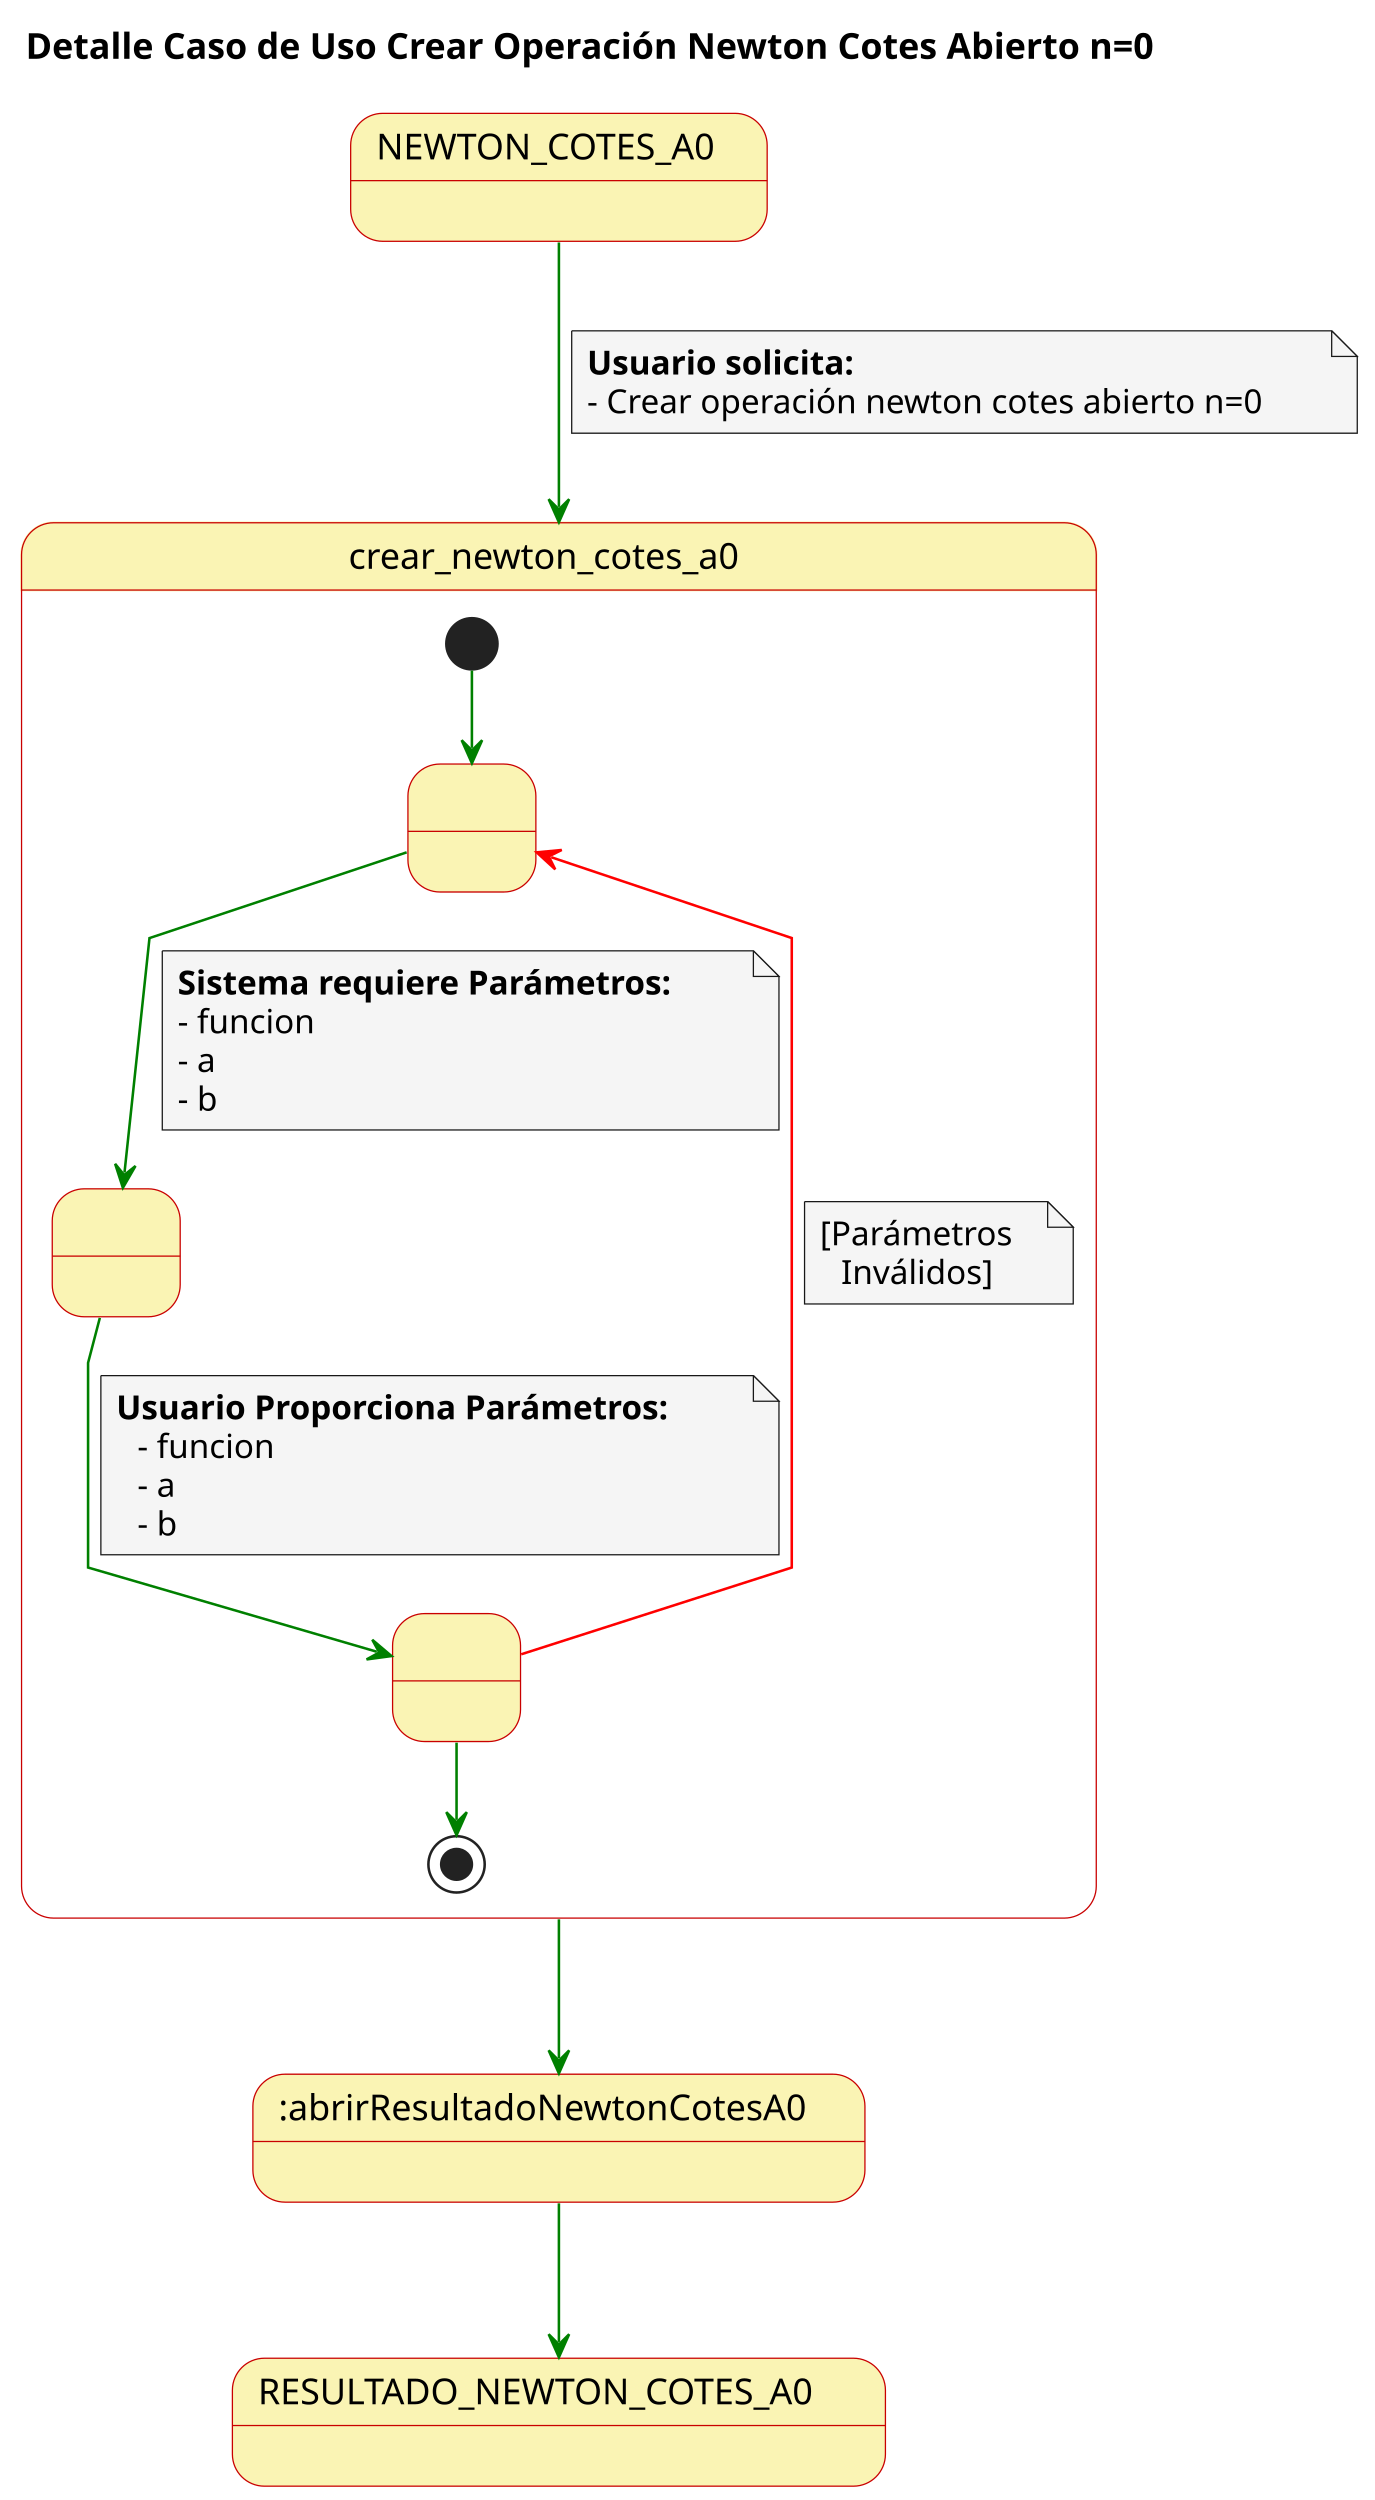
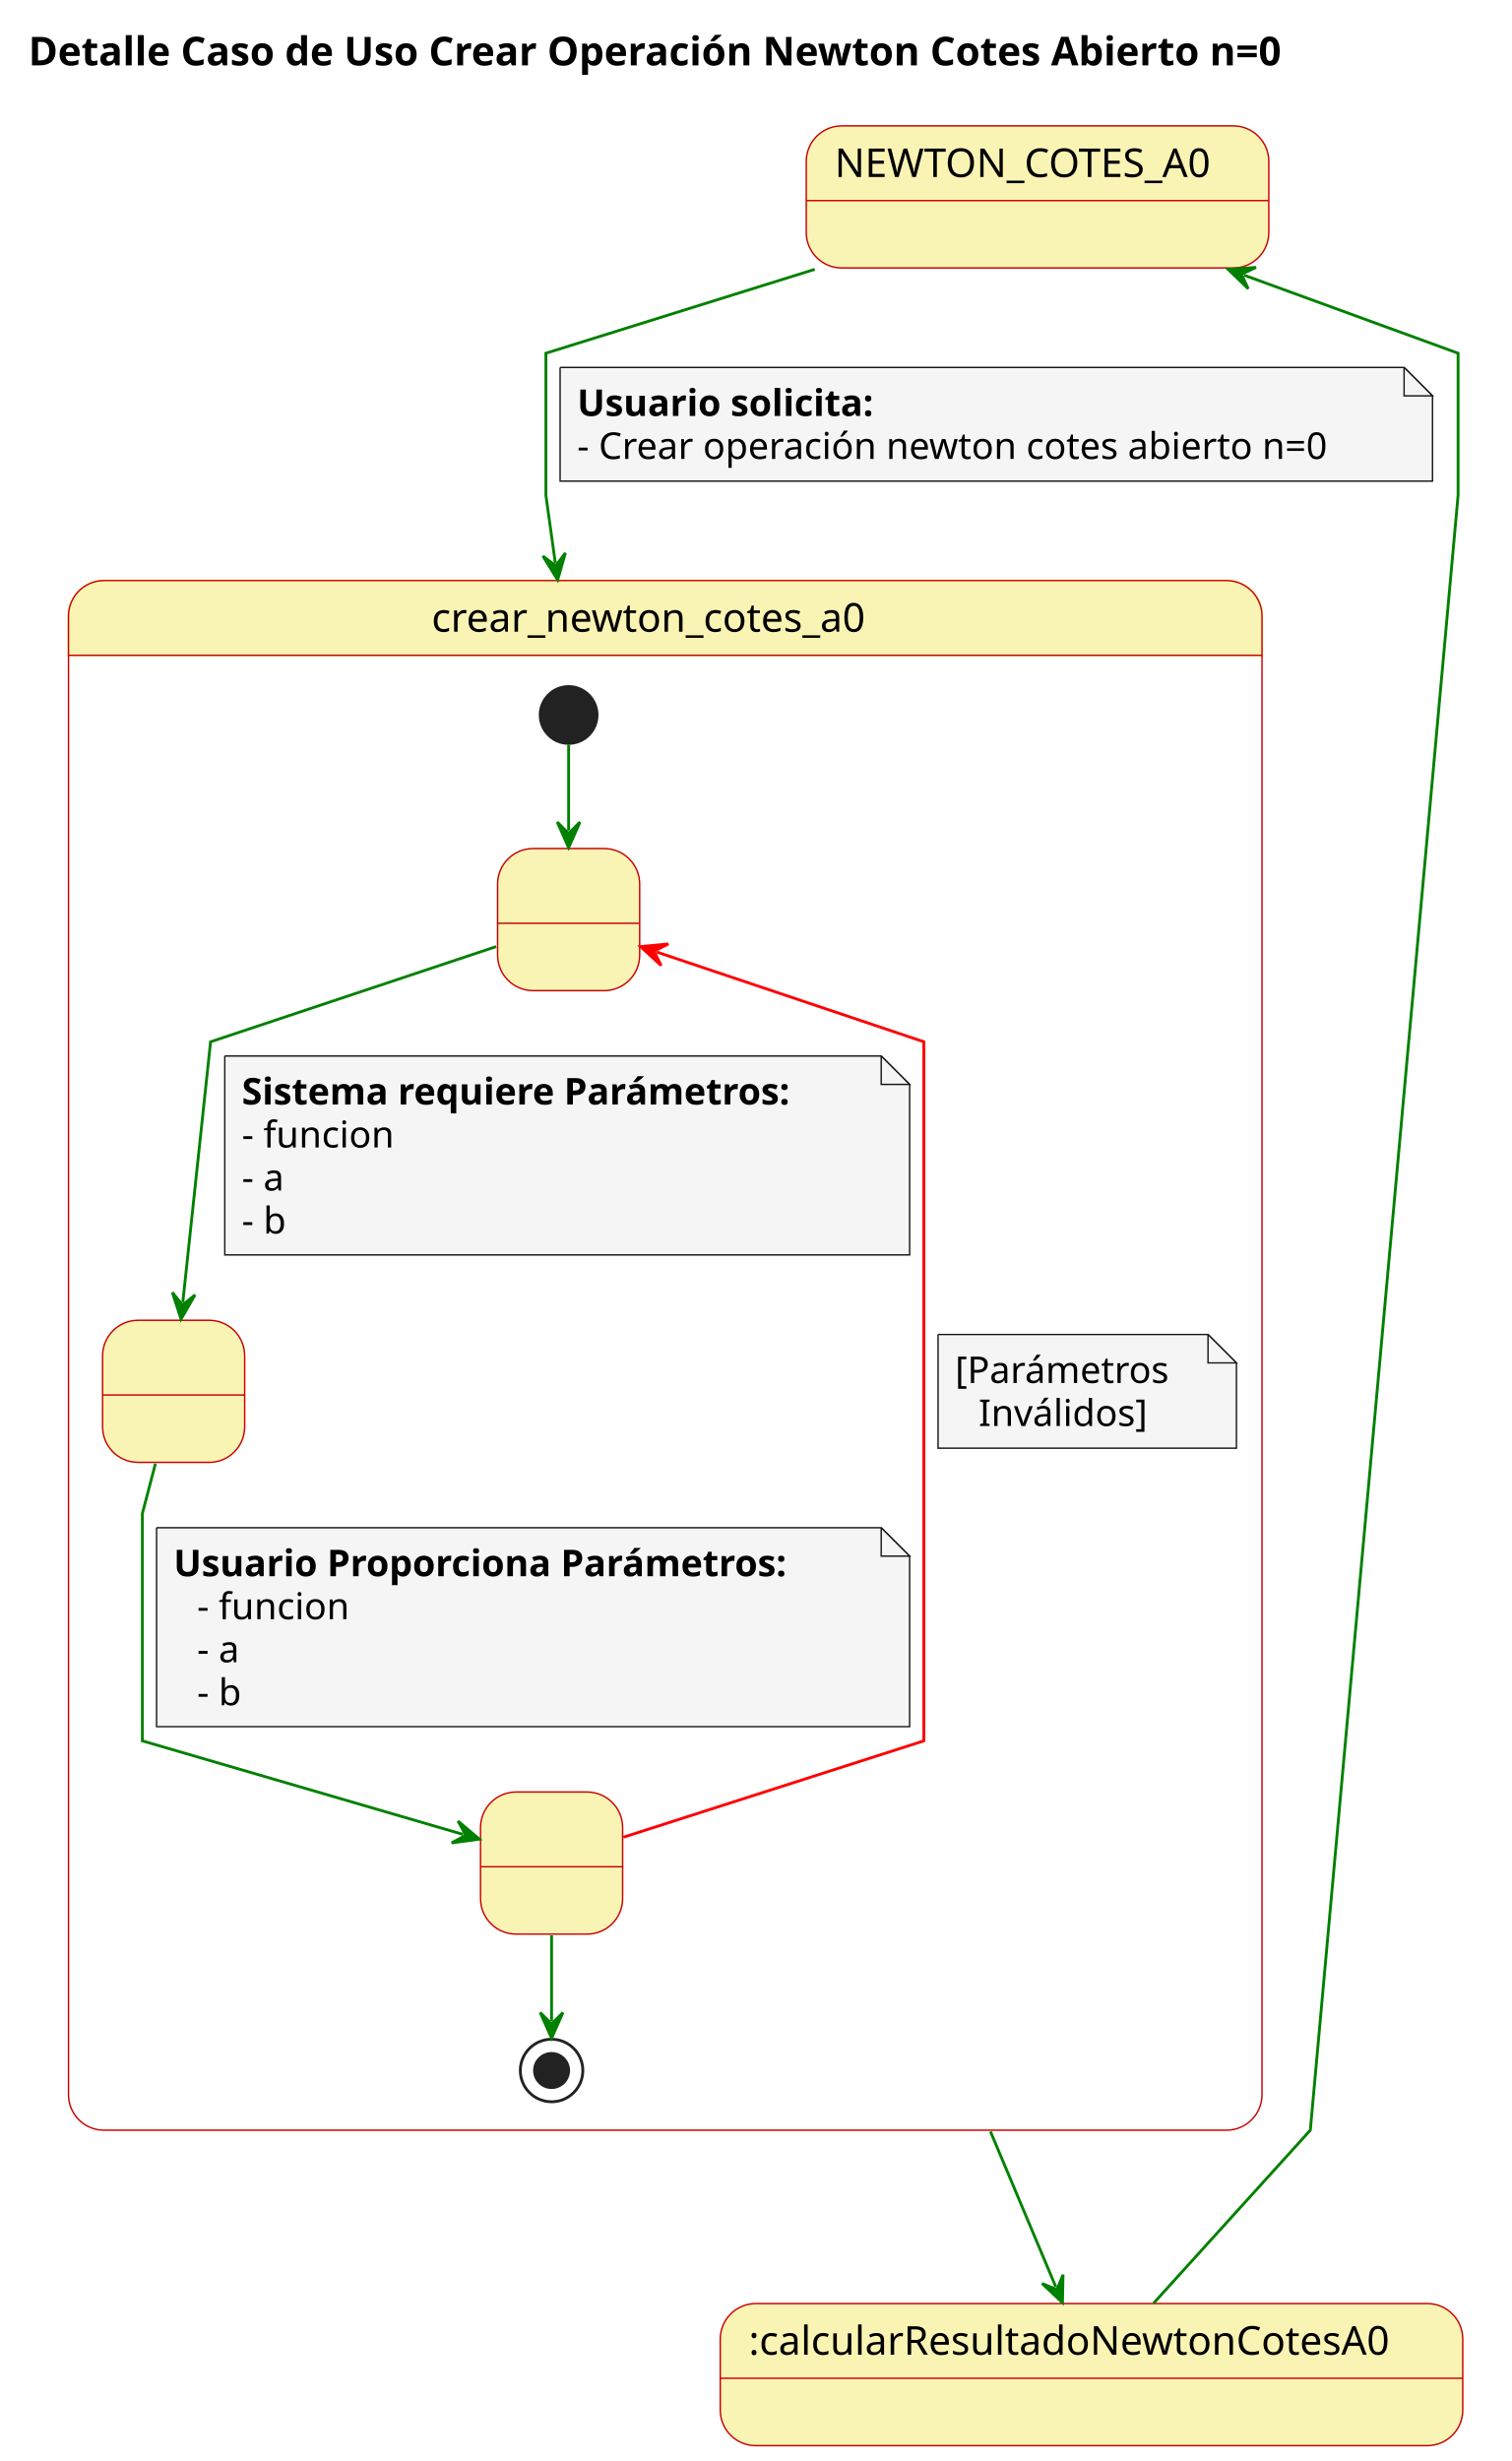
- <svg xmlns="http://www.w3.org/2000/svg" contentStyleType="text/css" data-diagram-type="STATE" height="977px" preserveAspectRatio="none" style="width:537px;height:977px;background:#FFFFFF;" version="1.1" viewBox="0 0 537 977" width="537px" zoomAndPan="magnify">
+ <svg xmlns="http://www.w3.org/2000/svg" contentStyleType="text/css" data-diagram-type="STATE" height="866px" preserveAspectRatio="none" style="width:532px;height:866px;background:#FFFFFF;" version="1.1" viewBox="0 0 532 866" width="532px" zoomAndPan="magnify">
  <defs />
  <g>
-     <g class="title" data-source-line="12">
+     <g class="title" data-source-line="14">
      <text fill="#000000" font-family="sans-serif" font-size="14" font-weight="bold" lengthAdjust="spacing" textLength="504.841" x="10" y="22.995">Detalle Caso de Uso Crear Operación Newton Cotes Abierto n=0</text>
    </g>
-     <path d="M20.92,204.297 L415.92,204.297 A12.5,12.5 0 0 1 428.42,216.797 L428.42,230.594 L8.42,230.594 L8.42,216.797 A12.5,12.5 0 0 1 20.92,204.297" fill="#FAF4B4" style="stroke:#FAF4B4;stroke-width:1;" />
-     <rect fill="none" height="545.297" rx="12.5" ry="12.5" style="stroke:#C90000;stroke-width:0.5;" width="420" x="8.42" y="204.297" />
-     <line style="stroke:#C90000;stroke-width:0.5;" x1="8.42" x2="428.42" y1="230.594" y2="230.594" />
-     <text fill="#000000" font-family="sans-serif" font-size="14" lengthAdjust="spacing" textLength="164.411" x="136.215" y="222.292">crear_newton_cotes_a0</text>
+     <g id="NEWTON_COTES_A0">
+       <rect fill="#FAF4B4" height="50" rx="12.5" ry="12.5" style="stroke:#C90000;stroke-width:0.5;" width="162.769" x="283.72" y="44.297" />
+       <line style="stroke:#C90000;stroke-width:0.5;" x1="283.72" x2="446.488" y1="70.594" y2="70.594" />
+       <text fill="#000000" font-family="sans-serif" font-size="14" lengthAdjust="spacing" textLength="142.769" x="293.72" y="62.292">NEWTON_COTES_A0</text>
+     </g>
+     <path d="M36.6,204.297 L431.6,204.297 A12.5,12.5 0 0 1 444.1,216.797 L444.1,230.594 L24.1,230.594 L24.1,216.797 A12.5,12.5 0 0 1 36.6,204.297" fill="#FAF4B4" style="stroke:#FAF4B4;stroke-width:1;" />
+     <rect fill="none" height="545.297" rx="12.5" ry="12.5" style="stroke:#C90000;stroke-width:0.5;" width="420" x="24.1" y="204.297" />
+     <line style="stroke:#C90000;stroke-width:0.5;" x1="24.1" x2="444.1" y1="230.594" y2="230.594" />
+     <text fill="#000000" font-family="sans-serif" font-size="14" lengthAdjust="spacing" textLength="164.411" x="151.894" y="222.292">crear_newton_cotes_a0</text>
    <g id="crear_newton_cotes_a0.1">
-       <rect fill="#FAF4B4" height="50" rx="12.5" ry="12.5" style="stroke:#C90000;stroke-width:0.5;" width="50" x="159.42" y="298.594" />
-       <line style="stroke:#C90000;stroke-width:0.5;" x1="159.42" x2="209.42" y1="324.891" y2="324.891" />
-       <text fill="#000000" font-family="sans-serif" font-size="14" lengthAdjust="spacing" textLength="4.45" x="182.195" y="316.589"> </text>
+       <rect fill="#FAF4B4" height="50" rx="12.5" ry="12.5" style="stroke:#C90000;stroke-width:0.5;" width="50" x="175.1" y="298.594" />
+       <line style="stroke:#C90000;stroke-width:0.5;" x1="175.1" x2="225.1" y1="324.891" y2="324.891" />
+       <text fill="#000000" font-family="sans-serif" font-size="14" lengthAdjust="spacing" textLength="4.45" x="197.875" y="316.589"> </text>
    </g>
    <g id="crear_newton_cotes_a0.2">
-       <rect fill="#FAF4B4" height="50" rx="12.5" ry="12.5" style="stroke:#C90000;stroke-width:0.5;" width="50" x="20.42" y="464.594" />
-       <line style="stroke:#C90000;stroke-width:0.5;" x1="20.42" x2="70.42" y1="490.891" y2="490.891" />
-       <text fill="#000000" font-family="sans-serif" font-size="14" lengthAdjust="spacing" textLength="4.45" x="43.195" y="482.589"> </text>
+       <rect fill="#FAF4B4" height="50" rx="12.5" ry="12.5" style="stroke:#C90000;stroke-width:0.5;" width="50" x="36.1" y="464.594" />
+       <line style="stroke:#C90000;stroke-width:0.5;" x1="36.1" x2="86.1" y1="490.891" y2="490.891" />
+       <text fill="#000000" font-family="sans-serif" font-size="14" lengthAdjust="spacing" textLength="4.45" x="58.875" y="482.589"> </text>
    </g>
    <g id="crear_newton_cotes_a0.3">
-       <rect fill="#FAF4B4" height="50" rx="12.5" ry="12.5" style="stroke:#C90000;stroke-width:0.5;" width="50" x="153.42" y="630.594" />
-       <line style="stroke:#C90000;stroke-width:0.5;" x1="153.42" x2="203.42" y1="656.891" y2="656.891" />
-       <text fill="#000000" font-family="sans-serif" font-size="14" lengthAdjust="spacing" textLength="4.45" x="176.195" y="648.589"> </text>
+       <rect fill="#FAF4B4" height="50" rx="12.5" ry="12.5" style="stroke:#C90000;stroke-width:0.5;" width="50" x="169.1" y="630.594" />
+       <line style="stroke:#C90000;stroke-width:0.5;" x1="169.1" x2="219.1" y1="656.891" y2="656.891" />
+       <text fill="#000000" font-family="sans-serif" font-size="14" lengthAdjust="spacing" textLength="4.45" x="191.875" y="648.589"> </text>
    </g>
-     <ellipse cx="184.42" cy="251.594" fill="#222222" rx="10" ry="10" style="stroke:#222222;stroke-width:1;" />
-     <ellipse cx="178.42" cy="728.594" fill="none" rx="11" ry="11" style="stroke:#222222;stroke-width:1;" />
-     <ellipse cx="178.42" cy="728.594" fill="#222222" rx="6" ry="6" style="stroke:#222222;stroke-width:1;" />
-     <g class="link" data-entity-1="*start*crear_newton_cotes_a0" data-entity-2="1" data-source-line="26" data-uid="lnk5" id="link_*start*crear_newton_cotes_a0_1">
-       <path d="M184.42,262.034 C184.42,271.294 184.42,279.784 184.42,292.274" fill="none" id="*start*crear_newton_cotes_a0-to-1" style="stroke:#008000;stroke-width:1;" />
-       <polygon fill="#008000" points="184.42,298.274,188.42,289.274,184.42,293.274,180.42,289.274,184.42,298.274" style="stroke:#008000;stroke-width:1;" />
+     <ellipse cx="200.1" cy="251.594" fill="#222222" rx="10" ry="10" style="stroke:#222222;stroke-width:1;" />
+     <ellipse cx="194.1" cy="728.594" fill="none" rx="11" ry="11" style="stroke:#222222;stroke-width:1;" />
+     <ellipse cx="194.1" cy="728.594" fill="#222222" rx="6" ry="6" style="stroke:#222222;stroke-width:1;" />
+     <g class="link" data-entity-1="*start*crear_newton_cotes_a0" data-entity-2="1" data-source-line="29" data-uid="lnk4" id="link_*start*crear_newton_cotes_a0_1">
+       <path d="M200.1,262.034 C200.1,271.294 200.1,279.784 200.1,292.274" fill="none" id="*start*crear_newton_cotes_a0-to-1" style="stroke:#008000;stroke-width:1;" />
+       <polygon fill="#008000" points="200.1,298.274,204.1,289.274,200.1,293.274,196.1,289.274,200.1,298.274" style="stroke:#008000;stroke-width:1;" />
    </g>
-     <g class="link" data-entity-1="1" data-entity-2="2" data-source-line="27" data-uid="lnk6" id="link_1_2">
-       <path d="M158.92,333.094 C122.1,345.364 58.42,366.594 58.42,366.594 C58.42,366.594 52.446,422.627 48.656,458.228" fill="none" id="1-to-2" style="stroke:#008000;stroke-width:1;" />
-       <polygon fill="#008000" points="48.02,464.194,52.951,455.668,48.55,459.222,44.996,454.821,48.02,464.194" style="stroke:#008000;stroke-width:1;" />
-       <path d="M63.42,371.594 L63.42,441.594 L304.42,441.594 L304.42,381.594 L294.42,371.594 L63.42,371.594" fill="#F5F5F5" style="stroke:#181818;stroke-width:0.5;" />
-       <path d="M294.42,371.594 L294.42,381.594 L304.42,381.594 L294.42,371.594" fill="#F5F5F5" style="stroke:#181818;stroke-width:0.5;" />
-       <text fill="#000000" font-family="sans-serif" font-size="13" font-weight="bold" lengthAdjust="spacing" textLength="220.587" x="69.42" y="388.661">Sistema requiere Parámetros:</text>
-       <text fill="#000000" font-family="sans-serif" font-size="13" lengthAdjust="spacing" textLength="56.831" x="69.42" y="403.793">- funcion</text>
-       <text fill="#000000" font-family="sans-serif" font-size="13" lengthAdjust="spacing" textLength="16.79" x="69.42" y="418.926">- a</text>
-       <text fill="#000000" font-family="sans-serif" font-size="13" lengthAdjust="spacing" textLength="17.075" x="69.42" y="434.059">- b</text>
+     <g class="link" data-entity-1="1" data-entity-2="2" data-source-line="30" data-uid="lnk5" id="link_1_2">
+       <path d="M174.6,333.094 C137.78,345.364 74.1,366.594 74.1,366.594 C74.1,366.594 68.125,422.627 64.335,458.228" fill="none" id="1-to-2" style="stroke:#008000;stroke-width:1;" />
+       <polygon fill="#008000" points="63.7,464.194,68.63,455.668,64.229,459.222,60.675,454.821,63.7,464.194" style="stroke:#008000;stroke-width:1;" />
+       <path d="M79.1,371.594 L79.1,441.594 L320.1,441.594 L320.1,381.594 L310.1,371.594 L79.1,371.594" fill="#F5F5F5" style="stroke:#181818;stroke-width:0.5;" />
+       <path d="M310.1,371.594 L310.1,381.594 L320.1,381.594 L310.1,371.594" fill="#F5F5F5" style="stroke:#181818;stroke-width:0.5;" />
+       <text fill="#000000" font-family="sans-serif" font-size="13" font-weight="bold" lengthAdjust="spacing" textLength="220.587" x="85.1" y="388.661">Sistema requiere Parámetros:</text>
+       <text fill="#000000" font-family="sans-serif" font-size="13" lengthAdjust="spacing" textLength="56.831" x="85.1" y="403.793">- funcion</text>
+       <text fill="#000000" font-family="sans-serif" font-size="13" lengthAdjust="spacing" textLength="16.79" x="85.1" y="418.926">- a</text>
+       <text fill="#000000" font-family="sans-serif" font-size="13" lengthAdjust="spacing" textLength="17.075" x="85.1" y="434.059">- b</text>
    </g>
-     <g class="link" data-entity-1="2" data-entity-2="3" data-source-line="34" data-uid="lnk7" id="link_2_3">
-       <path d="M39.02,515.024 C36.6,524.264 34.42,532.594 34.42,532.594 C34.42,532.594 34.42,612.594 34.42,612.594 C34.42,612.594 105.91,633.443 147.25,645.503" fill="none" id="2-to-3" style="stroke:#008000;stroke-width:1;" />
-       <polygon fill="#008000" points="153.01,647.184,145.491,640.823,148.21,645.784,143.25,648.503,153.01,647.184" style="stroke:#008000;stroke-width:1;" />
-       <path d="M39.42,537.594 L39.42,607.594 L304.42,607.594 L304.42,547.594 L294.42,537.594 L39.42,537.594" fill="#F5F5F5" style="stroke:#181818;stroke-width:0.5;" />
-       <path d="M294.42,537.594 L294.42,547.594 L304.42,547.594 L294.42,537.594" fill="#F5F5F5" style="stroke:#181818;stroke-width:0.5;" />
-       <text fill="#000000" font-family="sans-serif" font-size="13" font-weight="bold" lengthAdjust="spacing" textLength="244.15" x="45.42" y="554.661">Usuario Proporciona Parámetros:</text>
-       <text fill="#000000" font-family="sans-serif" font-size="13" lengthAdjust="spacing" textLength="56.831" x="53.685" y="569.793">- funcion</text>
-       <text fill="#000000" font-family="sans-serif" font-size="13" lengthAdjust="spacing" textLength="16.79" x="53.685" y="584.926">- a</text>
-       <text fill="#000000" font-family="sans-serif" font-size="13" lengthAdjust="spacing" textLength="17.075" x="53.685" y="600.059">- b</text>
+     <g class="link" data-entity-1="2" data-entity-2="3" data-source-line="37" data-uid="lnk6" id="link_2_3">
+       <path d="M54.7,515.024 C52.28,524.264 50.1,532.594 50.1,532.594 C50.1,532.594 50.1,612.594 50.1,612.594 C50.1,612.594 121.59,633.443 162.93,645.503" fill="none" id="2-to-3" style="stroke:#008000;stroke-width:1;" />
+       <polygon fill="#008000" points="168.69,647.184,161.17,640.823,163.89,645.784,158.93,648.503,168.69,647.184" style="stroke:#008000;stroke-width:1;" />
+       <path d="M55.1,537.594 L55.1,607.594 L320.1,607.594 L320.1,547.594 L310.1,537.594 L55.1,537.594" fill="#F5F5F5" style="stroke:#181818;stroke-width:0.5;" />
+       <path d="M310.1,537.594 L310.1,547.594 L320.1,547.594 L310.1,537.594" fill="#F5F5F5" style="stroke:#181818;stroke-width:0.5;" />
+       <text fill="#000000" font-family="sans-serif" font-size="13" font-weight="bold" lengthAdjust="spacing" textLength="244.15" x="61.1" y="554.661">Usuario Proporciona Parámetros:</text>
+       <text fill="#000000" font-family="sans-serif" font-size="13" lengthAdjust="spacing" textLength="56.831" x="69.364" y="569.793">- funcion</text>
+       <text fill="#000000" font-family="sans-serif" font-size="13" lengthAdjust="spacing" textLength="16.79" x="69.364" y="584.926">- a</text>
+       <text fill="#000000" font-family="sans-serif" font-size="13" lengthAdjust="spacing" textLength="17.075" x="69.364" y="600.059">- b</text>
    </g>
-     <g class="link" data-entity-1="3" data-entity-2="1" data-source-line="41" data-uid="lnk8" id="link_3_1">
-       <path d="M203.68,646.494 C241.75,634.294 309.42,612.594 309.42,612.594 C309.42,612.594 309.42,366.594 309.42,366.594 C309.42,366.594 251.928,347.275 215.408,335.005" fill="none" id="3-to-1" style="stroke:#FF0000;stroke-width:1;" />
-       <polygon fill="#FF0000" points="209.72,333.094,216.978,339.752,214.46,334.686,219.526,332.168,209.72,333.094" style="stroke:#FF0000;stroke-width:1;" />
-       <path d="M314.42,469.594 L314.42,509.594 L419.42,509.594 L419.42,479.594 L409.42,469.594 L314.42,469.594" fill="#F5F5F5" style="stroke:#181818;stroke-width:0.5;" />
-       <path d="M409.42,469.594 L409.42,479.594 L419.42,479.594 L409.42,469.594" fill="#F5F5F5" style="stroke:#181818;stroke-width:0.5;" />
-       <text fill="#000000" font-family="sans-serif" font-size="13" lengthAdjust="spacing" textLength="80.019" x="320.42" y="486.661">[Parámetros</text>
-       <text fill="#000000" font-family="sans-serif" font-size="13" lengthAdjust="spacing" textLength="63.007" x="328.685" y="501.793">Inválidos]</text>
+     <g class="link" data-entity-1="3" data-entity-2="1" data-source-line="44" data-uid="lnk7" id="link_3_1">
+       <path d="M219.36,646.494 C257.43,634.294 325.1,612.594 325.1,612.594 C325.1,612.594 325.1,366.594 325.1,366.594 C325.1,366.594 267.607,347.275 231.087,335.005" fill="none" id="3-to-1" style="stroke:#FF0000;stroke-width:1;" />
+       <polygon fill="#FF0000" points="225.4,333.094,232.657,339.752,230.139,334.686,235.205,332.168,225.4,333.094" style="stroke:#FF0000;stroke-width:1;" />
+       <path d="M330.1,469.594 L330.1,509.594 L435.1,509.594 L435.1,479.594 L425.1,469.594 L330.1,469.594" fill="#F5F5F5" style="stroke:#181818;stroke-width:0.5;" />
+       <path d="M425.1,469.594 L425.1,479.594 L435.1,479.594 L425.1,469.594" fill="#F5F5F5" style="stroke:#181818;stroke-width:0.5;" />
+       <text fill="#000000" font-family="sans-serif" font-size="13" lengthAdjust="spacing" textLength="80.019" x="336.1" y="486.661">[Parámetros</text>
+       <text fill="#000000" font-family="sans-serif" font-size="13" lengthAdjust="spacing" textLength="63.007" x="344.364" y="501.793">Inválidos]</text>
    </g>
-     <g class="link" data-entity-1="3" data-entity-2="*end*crear_newton_cotes_a0" data-source-line="46" data-uid="lnk10" id="link_3_*end*crear_newton_cotes_a0">
-       <path d="M178.42,681.024 C178.42,693.384 178.42,701.724 178.42,711.194" fill="none" id="3-to-*end*crear_newton_cotes_a0" style="stroke:#008000;stroke-width:1;" />
-       <polygon fill="#008000" points="178.42,717.194,182.42,708.194,178.42,712.194,174.42,708.194,178.42,717.194" style="stroke:#008000;stroke-width:1;" />
+     <g class="link" data-entity-1="3" data-entity-2="*end*crear_newton_cotes_a0" data-source-line="49" data-uid="lnk9" id="link_3_*end*crear_newton_cotes_a0">
+       <path d="M194.1,681.024 C194.1,693.384 194.1,701.724 194.1,711.194" fill="none" id="3-to-*end*crear_newton_cotes_a0" style="stroke:#008000;stroke-width:1;" />
+       <polygon fill="#008000" points="194.1,717.194,198.1,708.194,194.1,712.194,190.1,708.194,194.1,717.194" style="stroke:#008000;stroke-width:1;" />
    </g>
-     <g id="NEWTON_COTES_A0">
-       <rect fill="#FAF4B4" height="50" rx="12.5" ry="12.5" style="stroke:#C90000;stroke-width:0.5;" width="162.769" x="137.04" y="44.297" />
-       <line style="stroke:#C90000;stroke-width:0.5;" x1="137.04" x2="299.809" y1="70.594" y2="70.594" />
-       <text fill="#000000" font-family="sans-serif" font-size="14" lengthAdjust="spacing" textLength="142.769" x="147.04" y="62.292">NEWTON_COTES_A0</text>
+     <g id=":calcularResultadoNewtonCotesA0">
+       <rect fill="#FAF4B4" height="50" rx="12.5" ry="12.5" style="stroke:#C90000;stroke-width:0.5;" width="261.281" x="253.46" y="810.597" />
+       <line style="stroke:#C90000;stroke-width:0.5;" x1="253.46" x2="514.741" y1="836.894" y2="836.894" />
+       <text fill="#000000" font-family="sans-serif" font-size="14" lengthAdjust="spacing" textLength="241.281" x="263.46" y="828.592">:calcularResultadoNewtonCotesA0</text>
    </g>
-     <g id=":abrirResultadoNewtonCotesA0">
-       <rect fill="#FAF4B4" height="50" rx="12.5" ry="12.5" style="stroke:#C90000;stroke-width:0.5;" width="239.188" x="98.83" y="810.597" />
-       <line style="stroke:#C90000;stroke-width:0.5;" x1="98.83" x2="338.018" y1="836.894" y2="836.894" />
-       <text fill="#000000" font-family="sans-serif" font-size="14" lengthAdjust="spacing" textLength="219.188" x="108.83" y="828.592">:abrirResultadoNewtonCotesA0</text>
+     <g class="link" data-entity-1="NEWTON_COTES_A0" data-entity-2="crear_newton_cotes_a0" data-source-line="18" data-uid="lnk2" id="link_NEWTON_COTES_A0_crear_newton_cotes_a0">
+       <path d="M286.7,94.777 C240.93,109.057 192.1,124.297 192.1,124.297 C192.1,124.297 192.1,174.297 192.1,174.297 C192.1,174.297 192.864,179.754 195.414,198.104" fill="none" id="NEWTON_COTES_A0-to-crear_newton_cotes_a0" style="stroke:#008000;stroke-width:1;" />
+       <polygon fill="#008000" points="196.24,204.047,198.963,194.582,195.552,199.095,191.039,195.683,196.24,204.047" style="stroke:#008000;stroke-width:1;" />
+       <path d="M197.1,129.297 L197.1,169.297 L504.1,169.297 L504.1,139.297 L494.1,129.297 L197.1,129.297" fill="#F5F5F5" style="stroke:#181818;stroke-width:0.5;" />
+       <path d="M494.1,129.297 L494.1,139.297 L504.1,139.297 L494.1,129.297" fill="#F5F5F5" style="stroke:#181818;stroke-width:0.5;" />
+       <text fill="#000000" font-family="sans-serif" font-size="13" font-weight="bold" lengthAdjust="spacing" textLength="118.574" x="203.1" y="146.364">Usuario solicita:</text>
+       <text fill="#000000" font-family="sans-serif" font-size="13" lengthAdjust="spacing" textLength="286.438" x="203.1" y="161.497">- Crear operación newton cotes abierto n=0</text>
    </g>
-     <g id="RESULTADO_NEWTON_COTES_A0">
-       <rect fill="#FAF4B4" height="50" rx="12.5" ry="12.5" style="stroke:#C90000;stroke-width:0.5;" width="255.204" x="90.82" y="921.597" />
-       <line style="stroke:#C90000;stroke-width:0.5;" x1="90.82" x2="346.024" y1="947.894" y2="947.894" />
-       <text fill="#000000" font-family="sans-serif" font-size="14" lengthAdjust="spacing" textLength="235.204" x="100.82" y="939.592">RESULTADO_NEWTON_COTES_A0</text>
+     <g class="link" data-entity-1="crear_newton_cotes_a0" data-entity-2=":calcularResultadoNewtonCotesA0" data-source-line="53" data-uid="lnk11" id="link_crear_newton_cotes_a0_:calcularResultadoNewtonCotesA0">
+       <path d="M348.55,750.077 C358.74,774.297 365.243,789.756 371.553,804.756" fill="none" id="crear_newton_cotes_a0-to-:calcularResultadoNewtonCotesA0" style="stroke:#008000;stroke-width:1;" />
+       <polygon fill="#008000" points="373.88,810.287,374.077,800.44,371.941,805.678,366.703,803.542,373.88,810.287" style="stroke:#008000;stroke-width:1;" />
    </g>
-     <g class="link" data-entity-1="NEWTON_COTES_A0" data-entity-2="crear_newton_cotes_a0" data-source-line="15" data-uid="lnk3" id="link_NEWTON_COTES_A0_crear_newton_cotes_a0">
-       <path d="M218.42,94.757 C218.42,118.997 218.42,152.957 218.42,198.087" fill="none" id="NEWTON_COTES_A0-to-crear_newton_cotes_a0" style="stroke:#008000;stroke-width:1;" />
-       <polygon fill="#008000" points="218.42,204.087,222.42,195.087,218.42,199.087,214.42,195.087,218.42,204.087" style="stroke:#008000;stroke-width:1;" />
-       <path d="M223.42,129.297 L223.42,169.297 L530.42,169.297 L530.42,139.297 L520.42,129.297 L223.42,129.297" fill="#F5F5F5" style="stroke:#181818;stroke-width:0.5;" />
-       <path d="M520.42,129.297 L520.42,139.297 L530.42,139.297 L520.42,129.297" fill="#F5F5F5" style="stroke:#181818;stroke-width:0.5;" />
-       <text fill="#000000" font-family="sans-serif" font-size="13" font-weight="bold" lengthAdjust="spacing" textLength="118.574" x="229.42" y="146.364">Usuario solicita:</text>
-       <text fill="#000000" font-family="sans-serif" font-size="13" lengthAdjust="spacing" textLength="286.438" x="229.42" y="161.497">- Crear operación newton cotes abierto n=0</text>
-     </g>
-     <g class="link" data-entity-1="crear_newton_cotes_a0" data-entity-2=":abrirResultadoNewtonCotesA0" data-source-line="50" data-uid="lnk12" id="link_crear_newton_cotes_a0_:abrirResultadoNewtonCotesA0">
-       <path d="M218.42,750.077 C218.42,774.297 218.42,789.287 218.42,804.287" fill="none" id="crear_newton_cotes_a0-to-:abrirResultadoNewtonCotesA0" style="stroke:#008000;stroke-width:1;" />
-       <polygon fill="#008000" points="218.42,810.287,222.42,801.287,218.42,805.287,214.42,801.287,218.42,810.287" style="stroke:#008000;stroke-width:1;" />
-     </g>
-     <g class="link" data-entity-1=":abrirResultadoNewtonCotesA0" data-entity-2="RESULTADO_NEWTON_COTES_A0" data-source-line="52" data-uid="lnk14" id="link_:abrirResultadoNewtonCotesA0_RESULTADO_NEWTON_COTES_A0">
-       <path d="M218.42,861.057 C218.42,879.007 218.42,897.287 218.42,915.217" fill="none" id=":abrirResultadoNewtonCotesA0-to-RESULTADO_NEWTON_COTES_A0" style="stroke:#008000;stroke-width:1;" />
-       <polygon fill="#008000" points="218.42,921.217,222.42,912.217,218.42,916.217,214.42,912.217,218.42,921.217" style="stroke:#008000;stroke-width:1;" />
+     <g class="link" data-entity-1=":calcularResultadoNewtonCotesA0" data-entity-2="NEWTON_COTES_A0" data-source-line="55" data-uid="lnk12" id="link_:calcularResultadoNewtonCotesA0_NEWTON_COTES_A0">
+       <path d="M405.96,810.467 C428.72,785.337 461.1,749.597 461.1,749.597 C461.1,749.597 513.1,174.297 513.1,174.297 C513.1,174.297 513.1,124.297 513.1,124.297 C513.1,124.297 476.967,111.112 437.807,96.832" fill="none" id=":calcularResultadoNewtonCotesA0-to-NEWTON_COTES_A0" style="stroke:#008000;stroke-width:1;" />
+       <polygon fill="#008000" points="432.17,94.777,439.255,101.618,436.867,96.49,441.995,94.102,432.17,94.777" style="stroke:#008000;stroke-width:1;" />
    </g>
  </g>
</svg>
